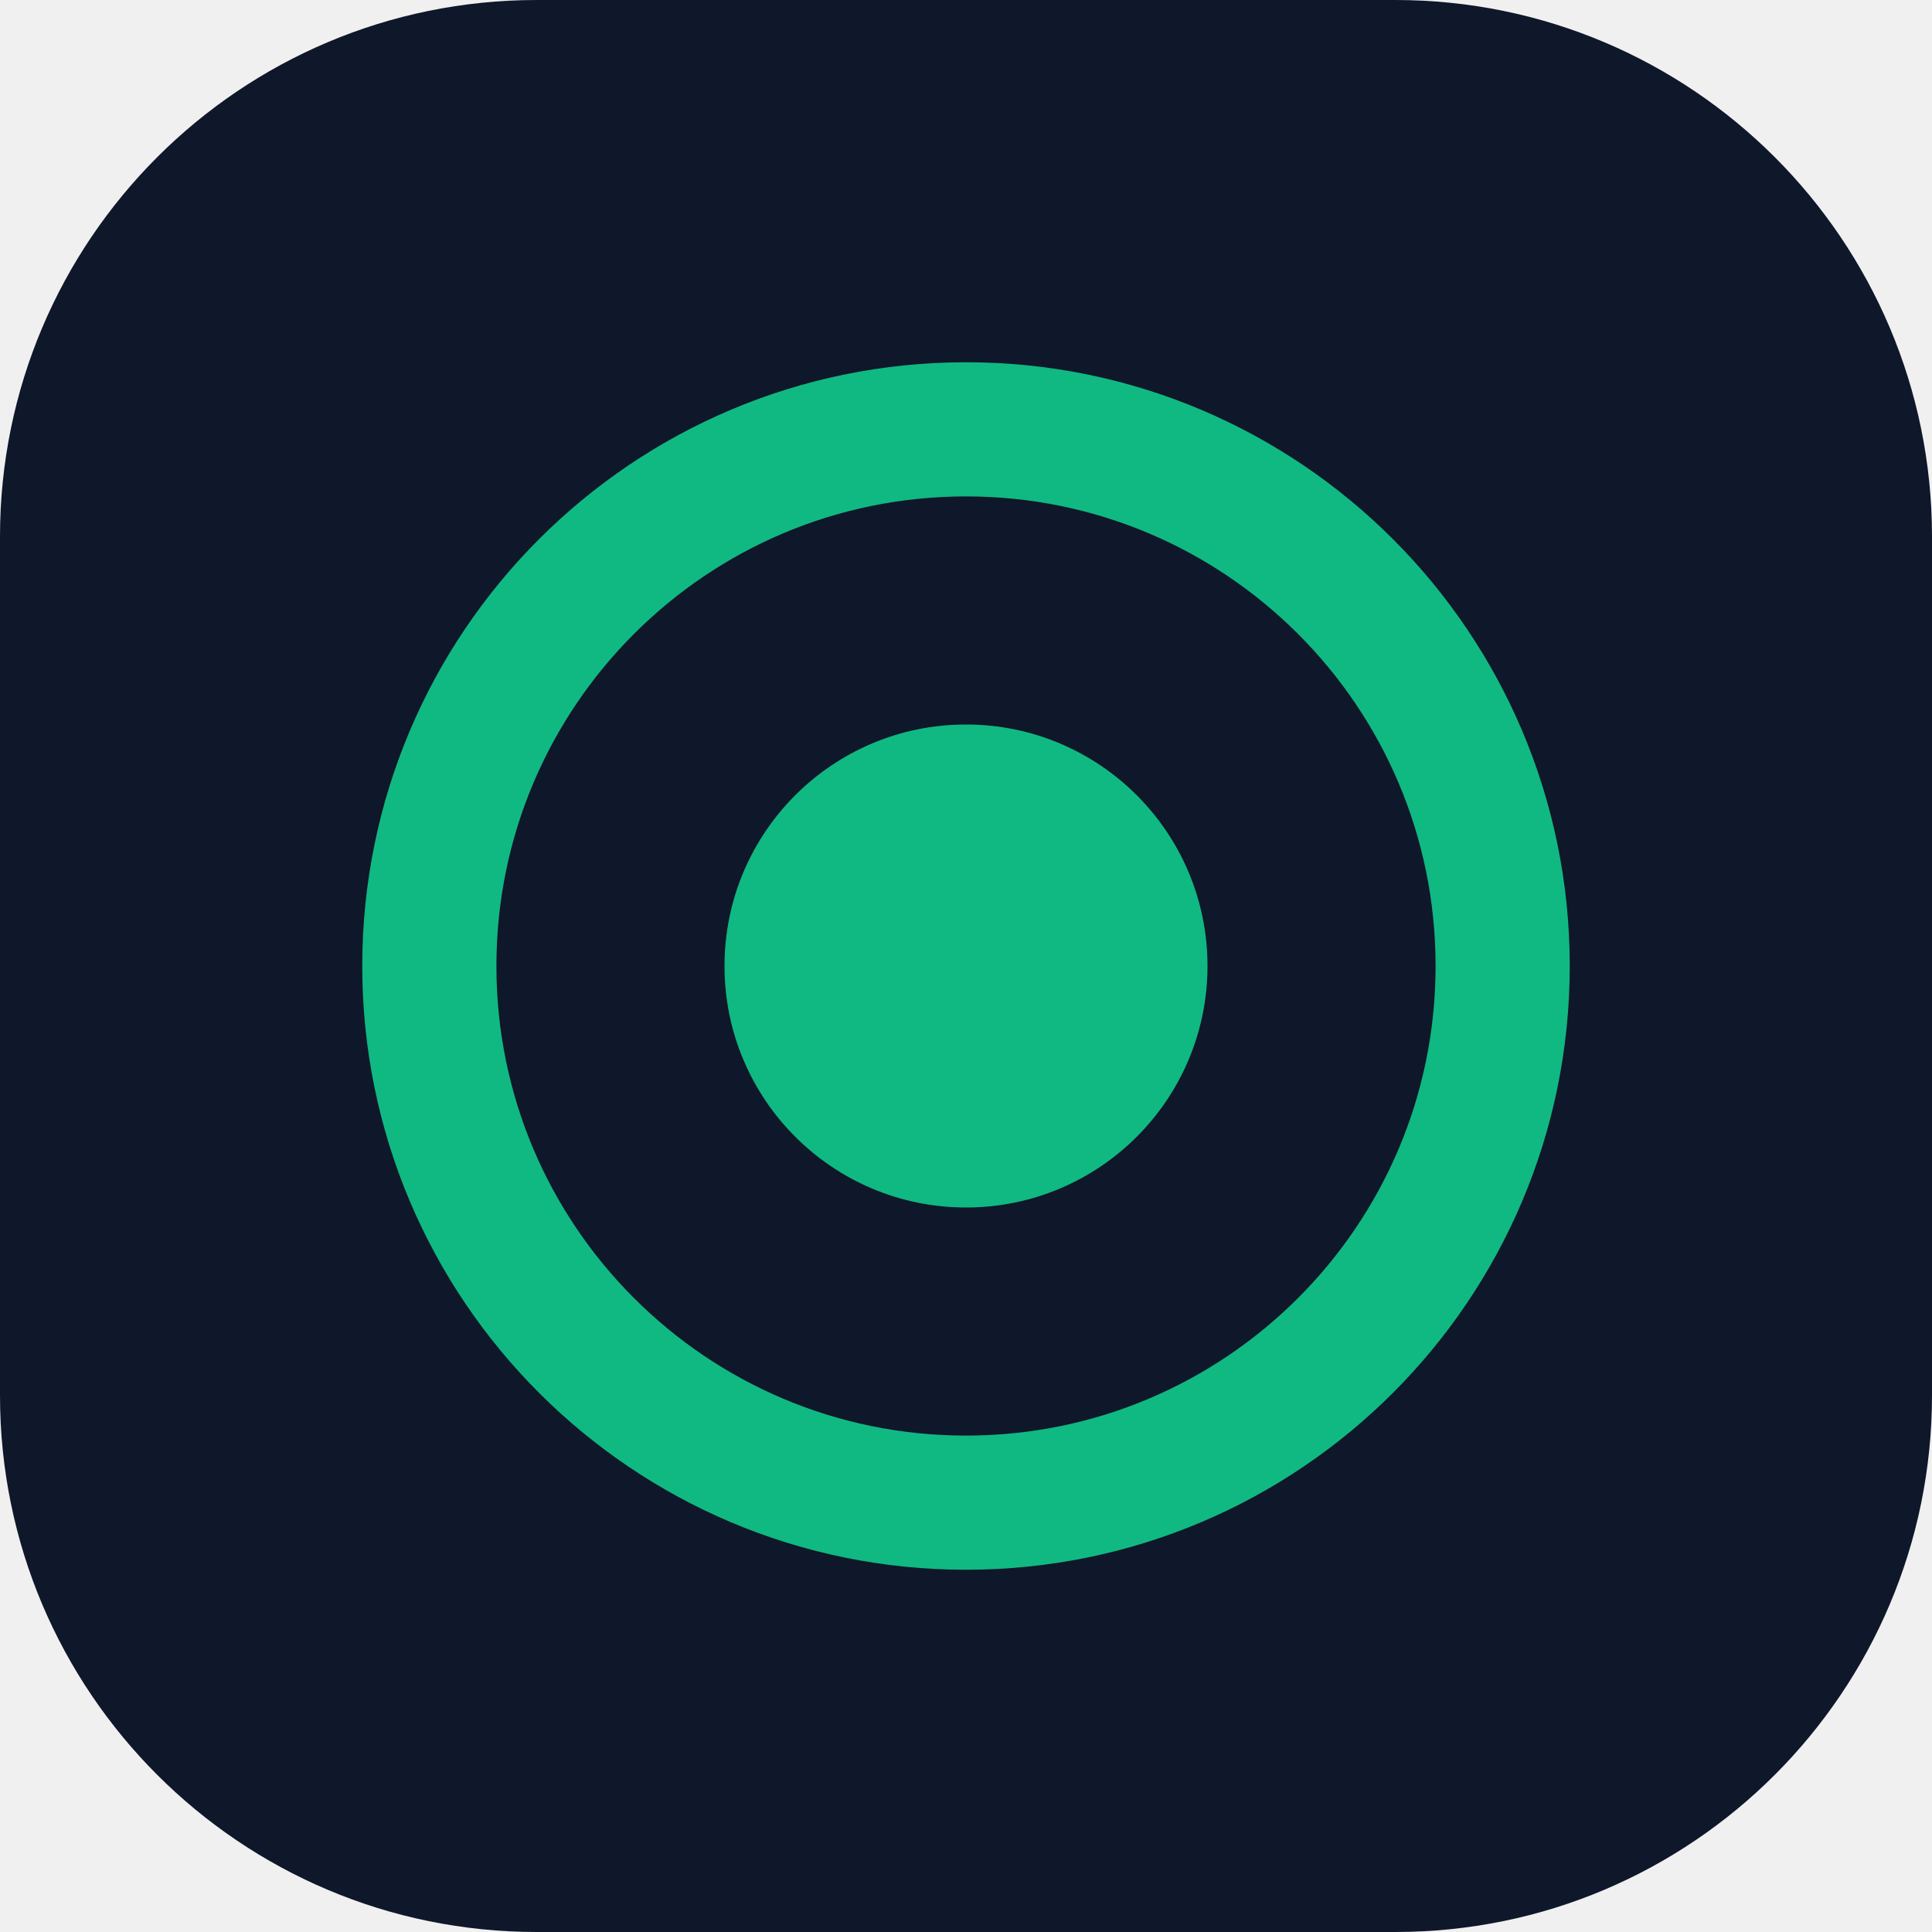
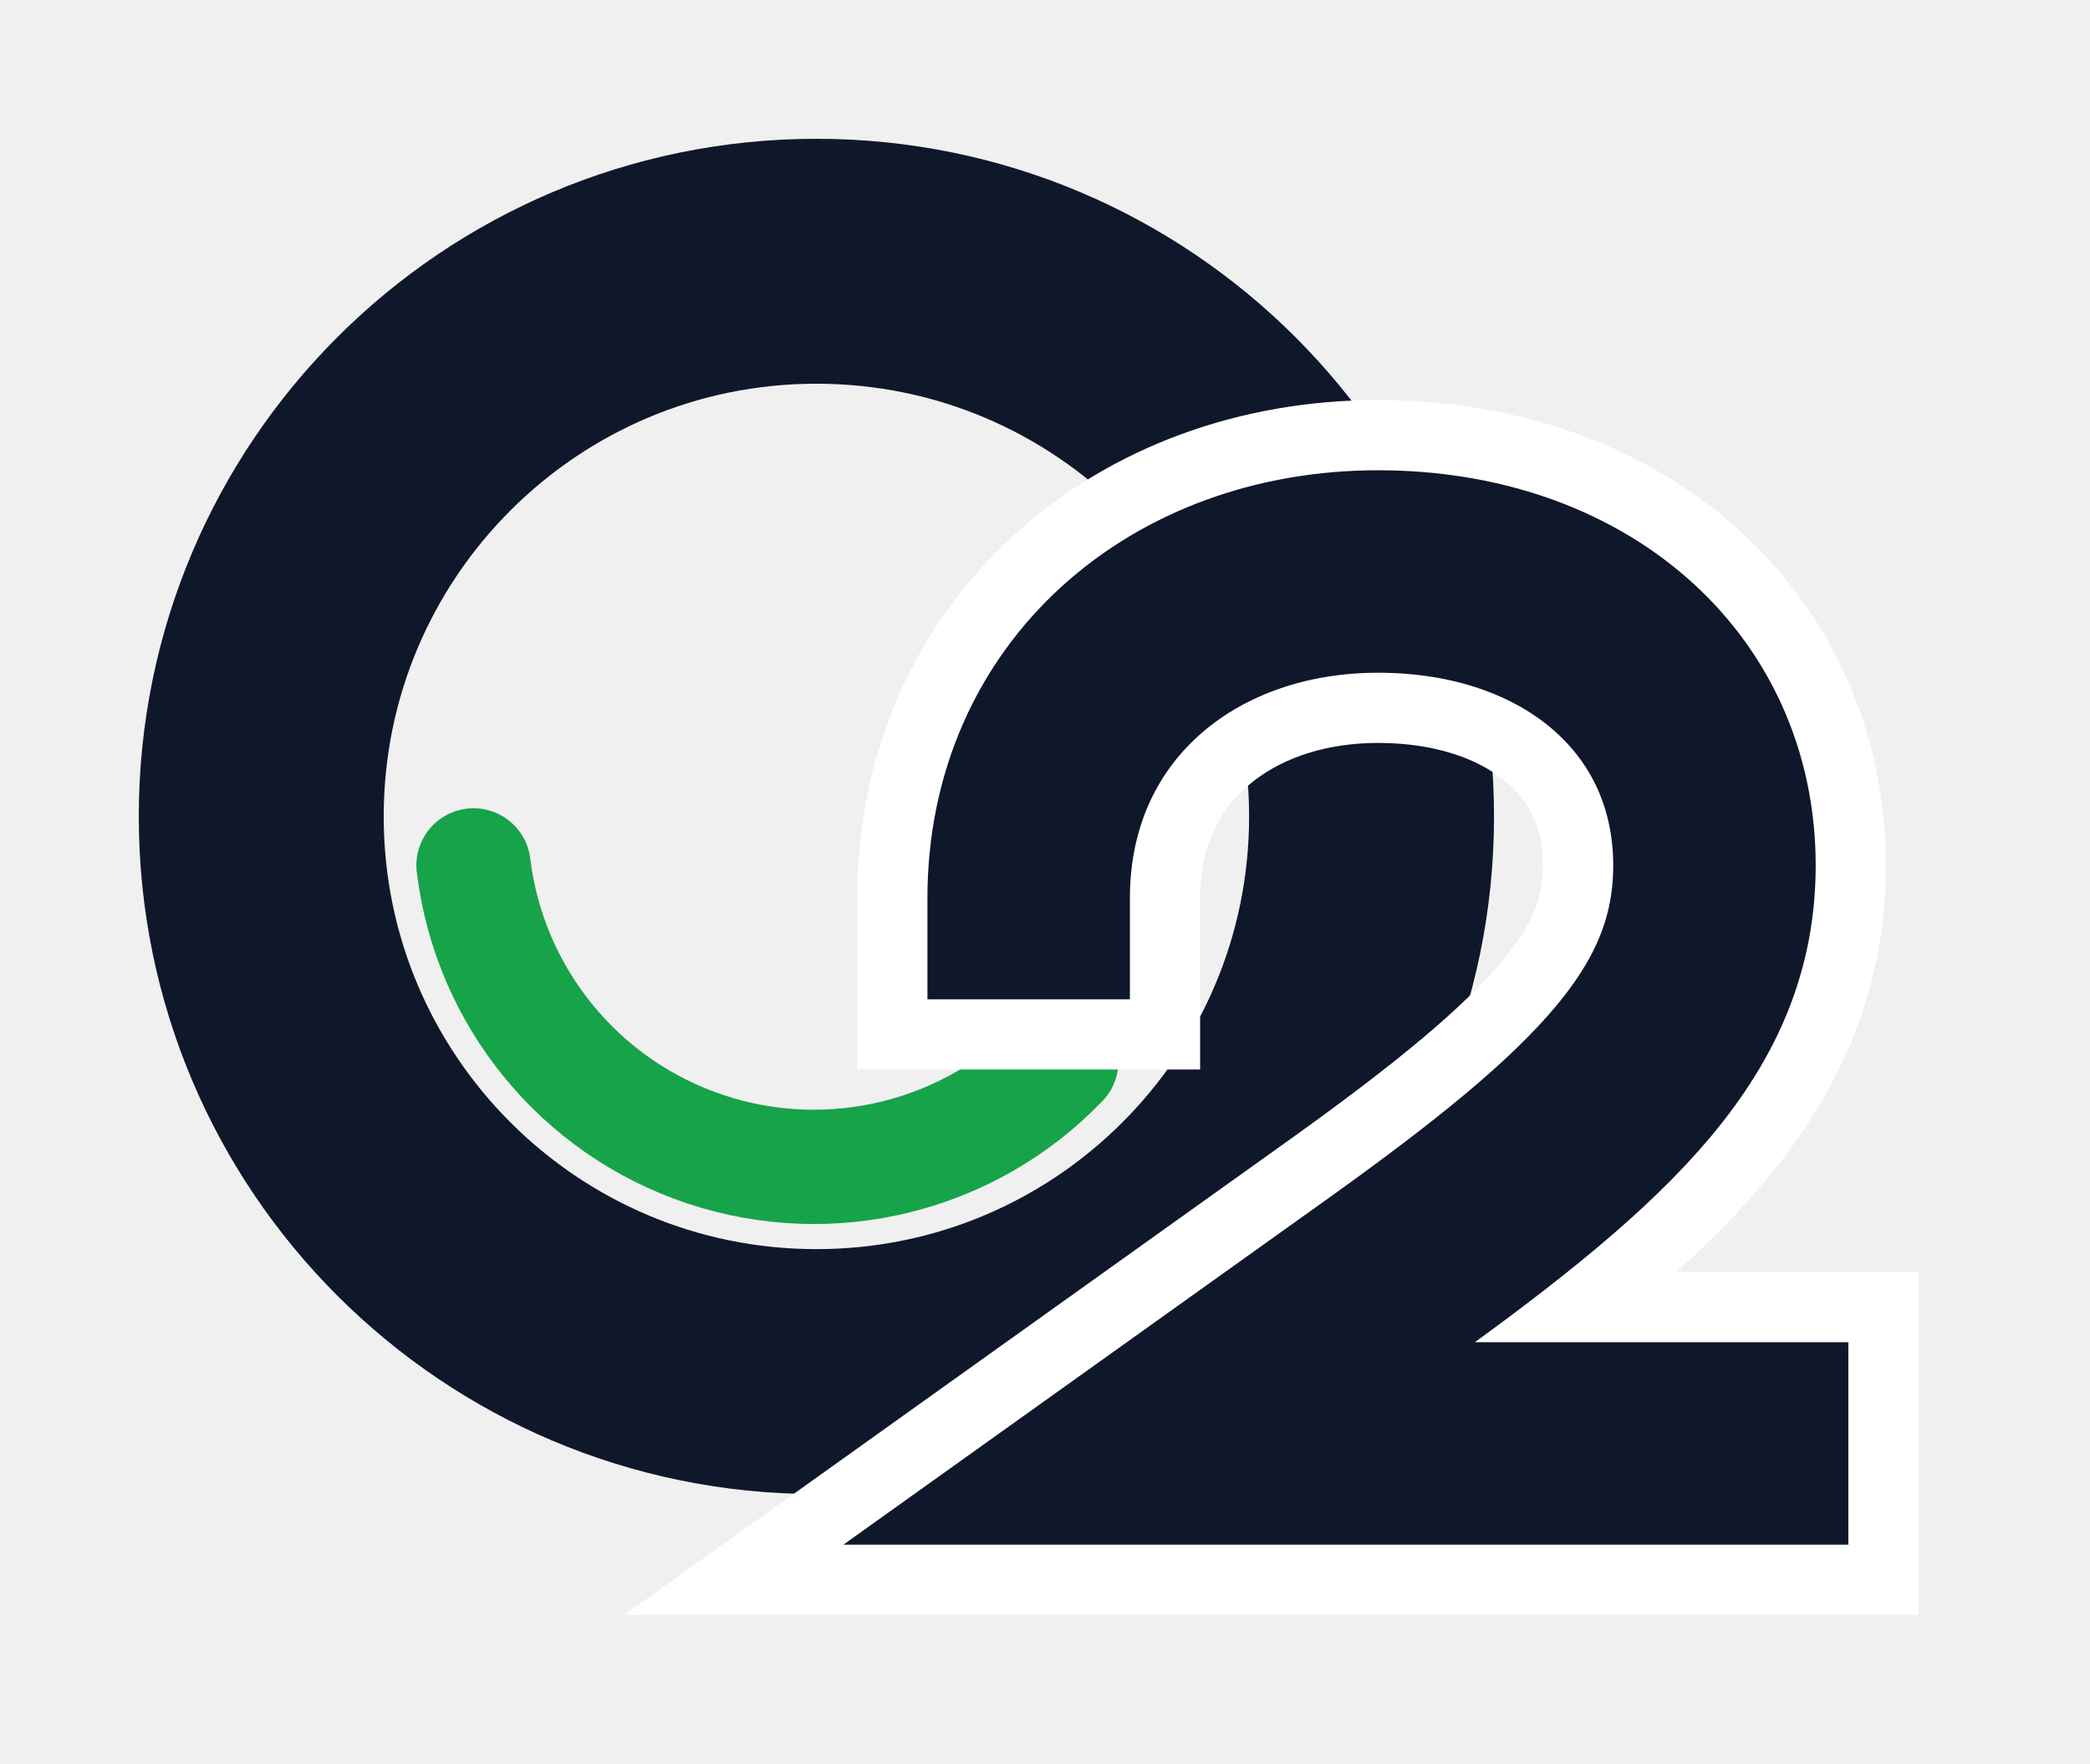
- <svg xmlns="http://www.w3.org/2000/svg" viewBox="0 0 36 36" fill="none">
-   <rect width="36" height="36" rx="10" fill="#0F172A" />
-   <circle cx="18" cy="18" r="10" stroke="#10B981" stroke-width="2.5" />
-   <circle cx="18" cy="18" r="4.5" fill="#10B981" />
+ <svg xmlns="http://www.w3.org/2000/svg" viewBox="0 0 64 54" fill="none">
+   <circle cx="25" cy="25" r="17" stroke="#0F172A" stroke-width="7.5" />
+   <path d="M14.5 26.5A10.5 10.5 0 0 0 32.5 32.5" stroke="#16A34A" stroke-width="3.5" stroke-linecap="round" />
+   <path d="M31.5 27.5C31.5 21.5 36.2 17.5 42.2 17.5C48.2 17.5 52.5 21.2 52.5 26.5C52.5 31.2 49.2 34.4 42.5 39.2L35.5 44.2H53.5" stroke="#FFFFFF" stroke-width="10.5" stroke-linecap="square" stroke-linejoin="miter" />
+   <path d="M31.5 27.5C31.5 21.5 36.2 17.5 42.2 17.5C48.2 17.5 52.5 21.2 52.5 26.5C52.5 31.2 49.2 34.4 42.5 39.2L35.5 44.2H53.5" stroke="#0F172A" stroke-width="6.2" stroke-linecap="square" stroke-linejoin="miter" />
</svg>
